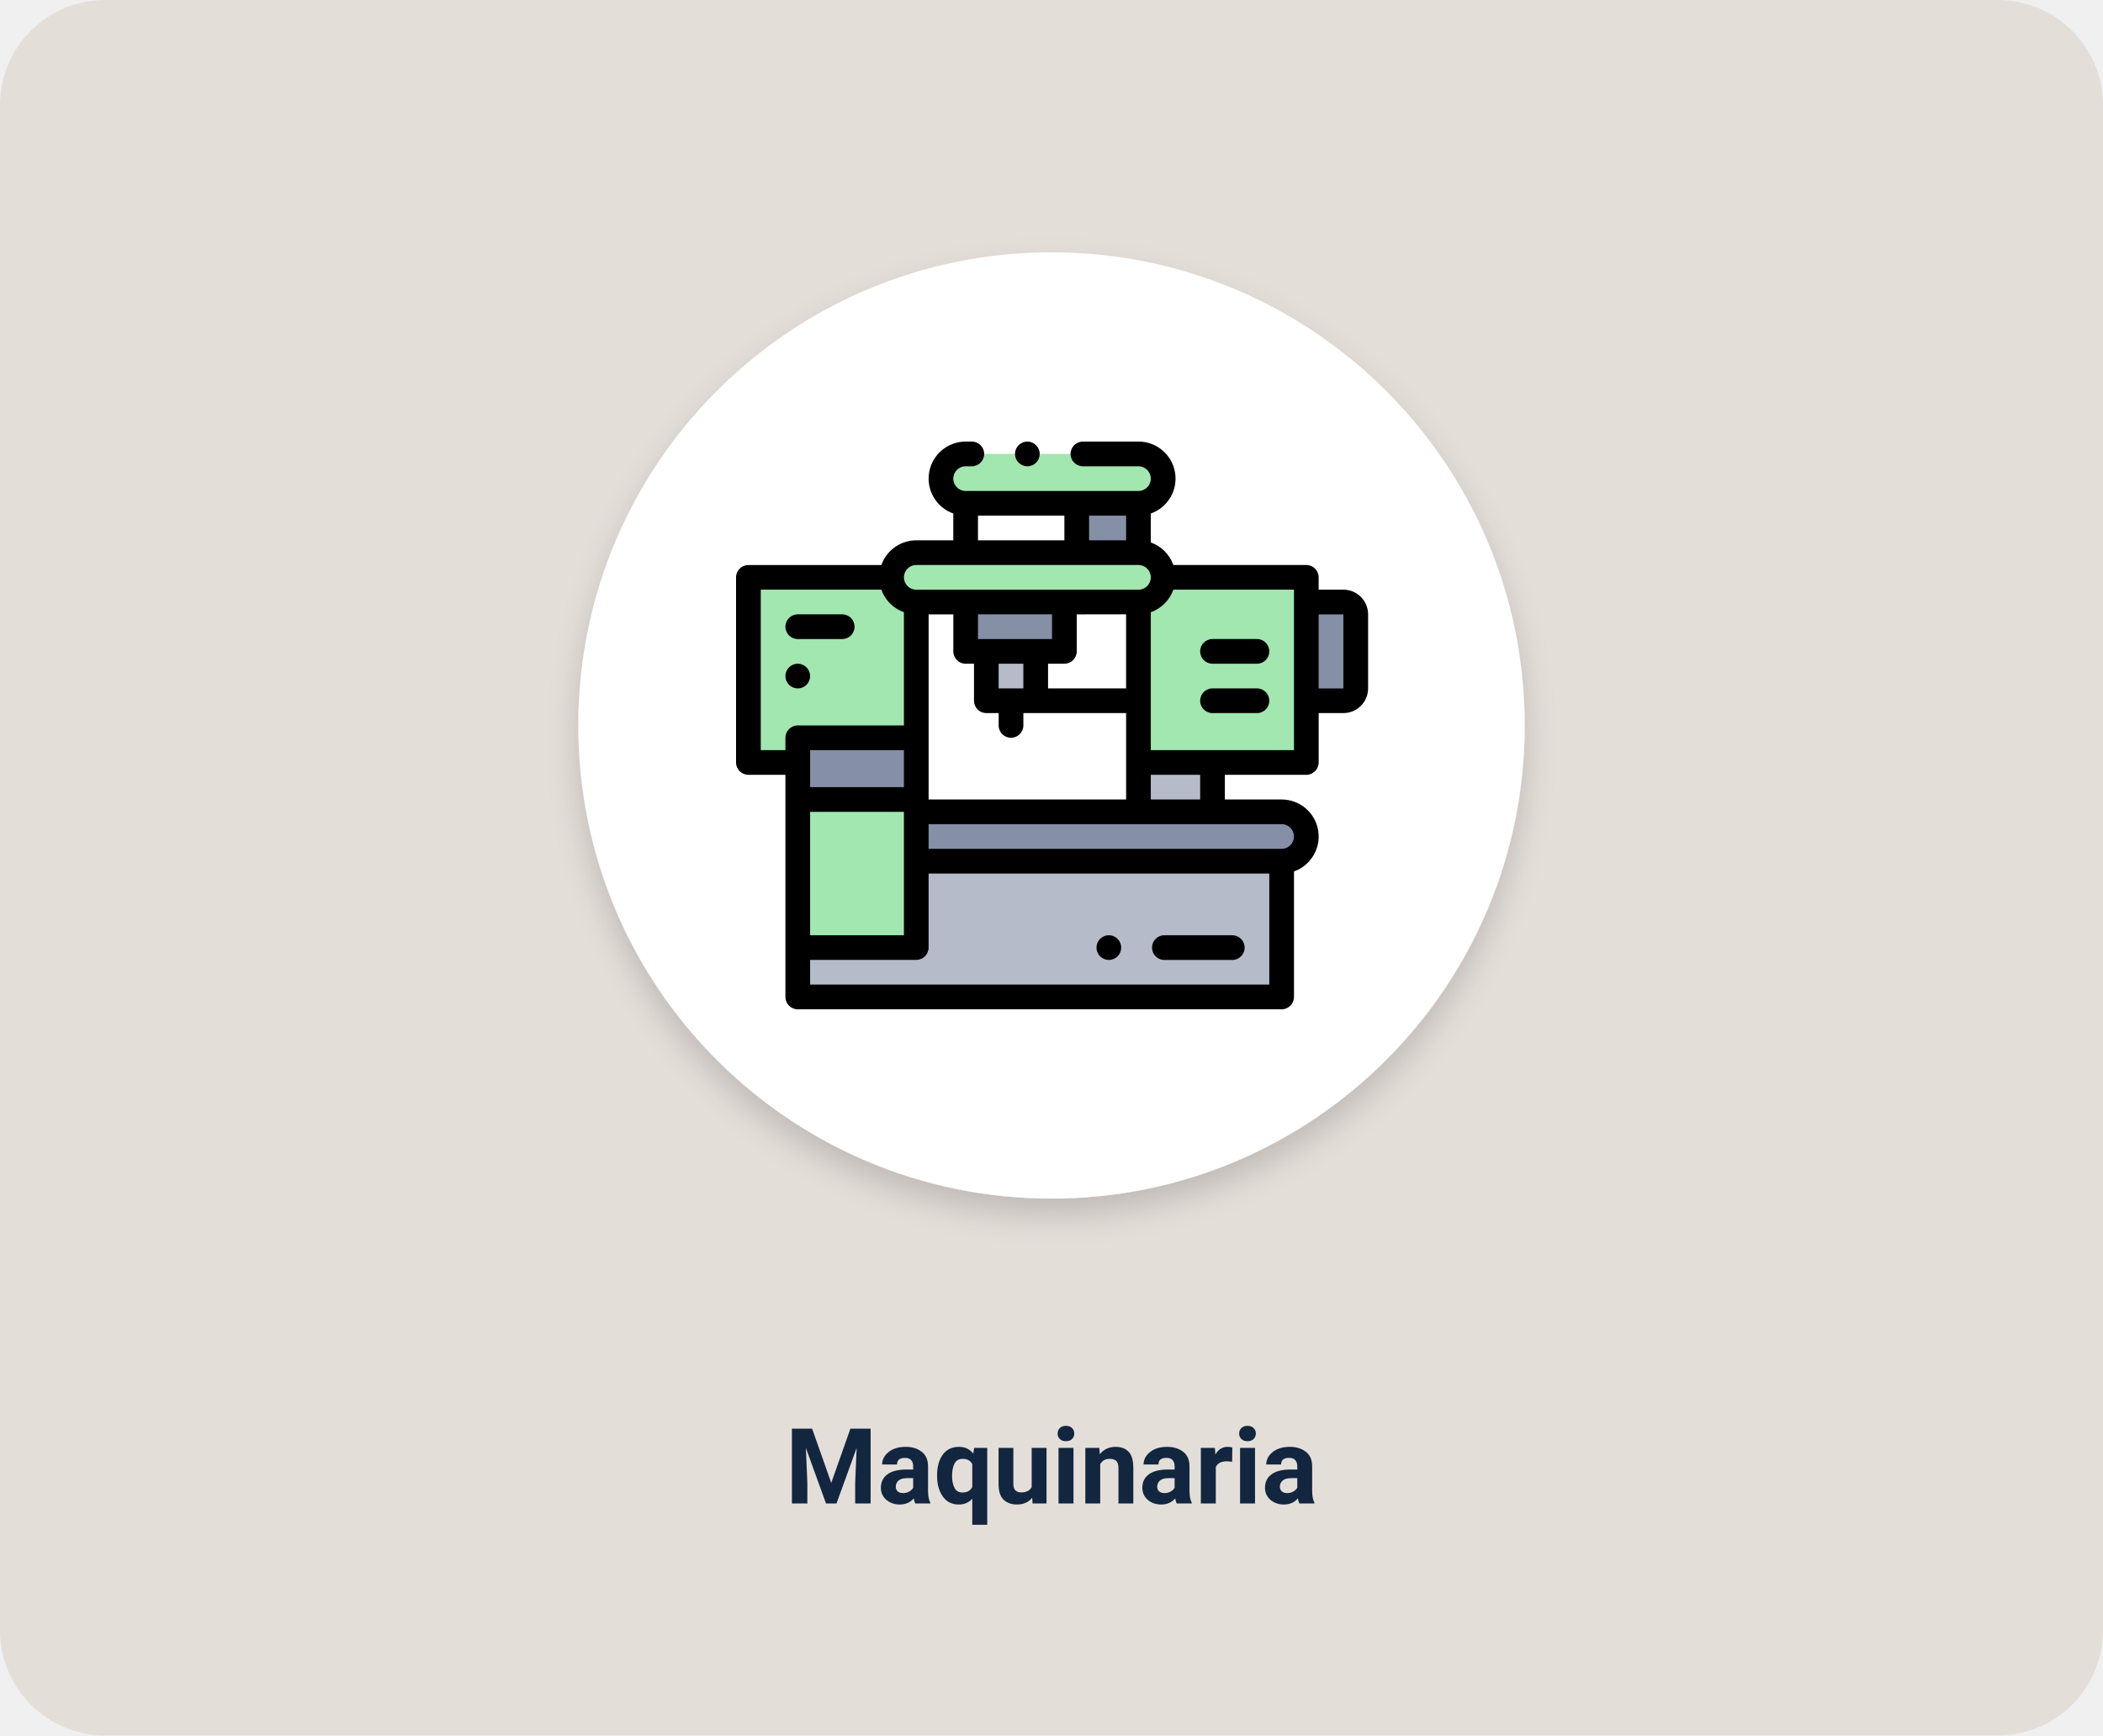
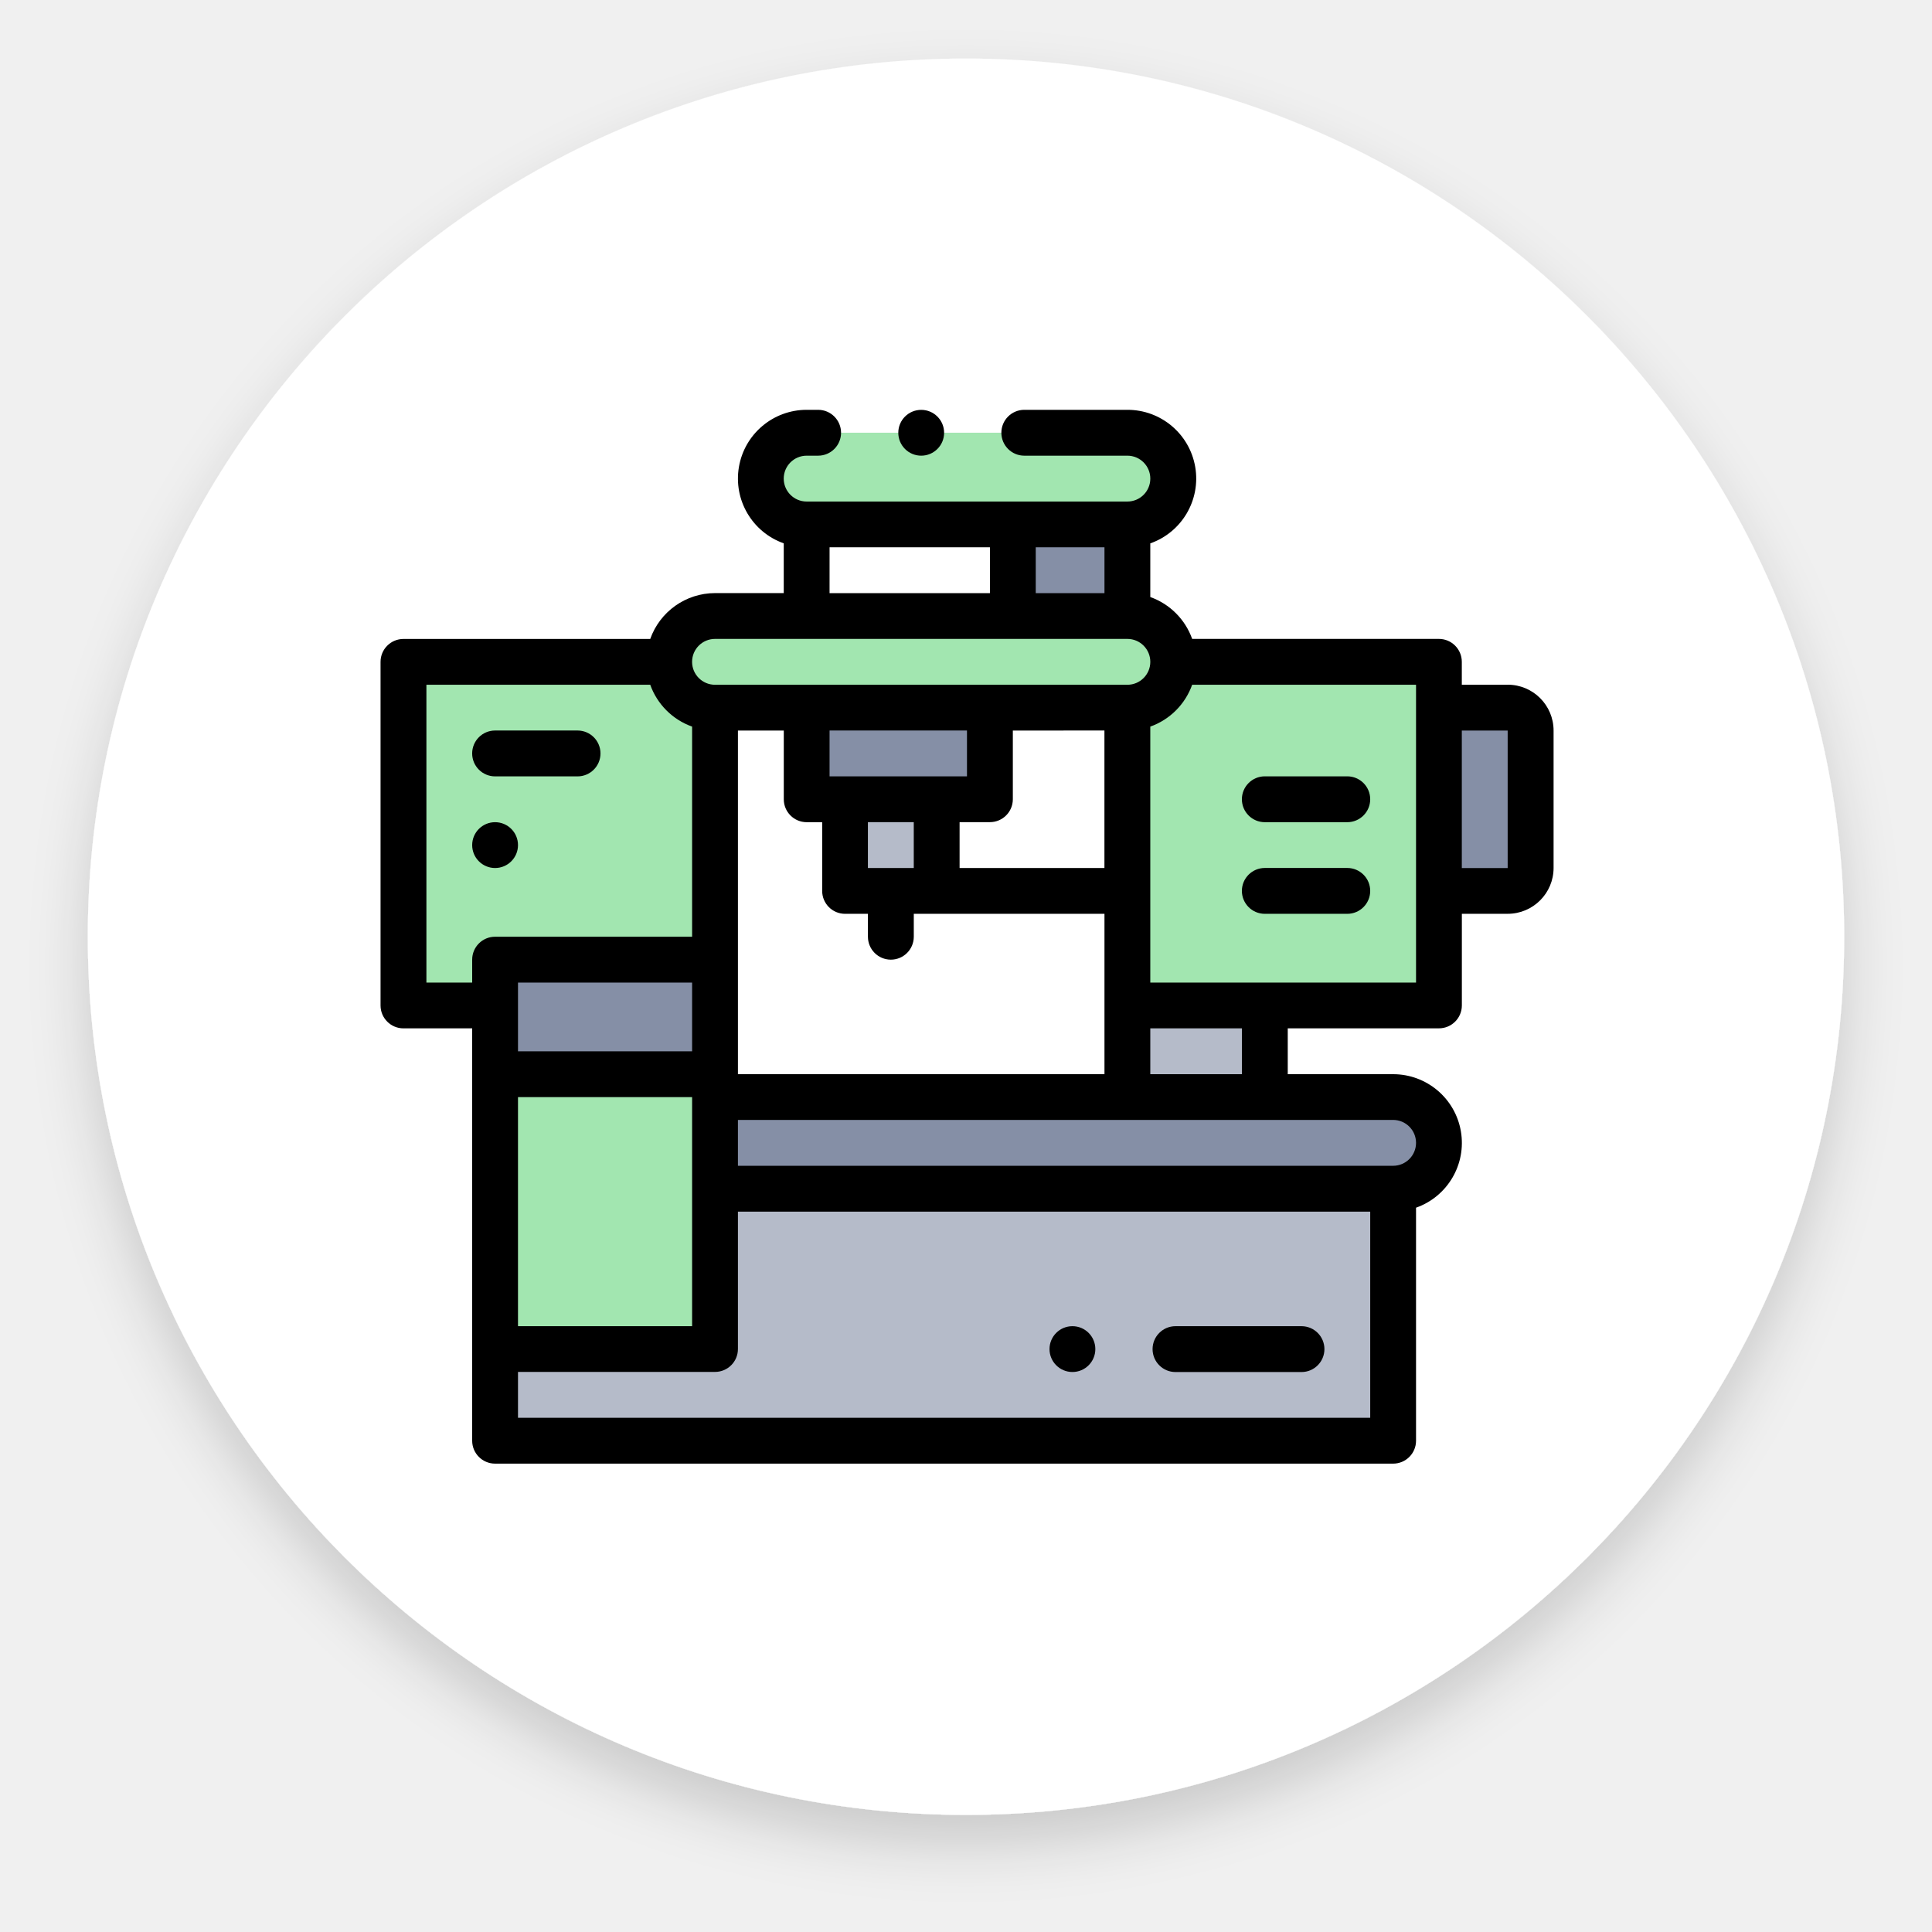
- <svg xmlns="http://www.w3.org/2000/svg" width="400" height="330.137" viewBox="0 0 400 330.137">
+ <svg xmlns="http://www.w3.org/2000/svg" width="198" height="198" viewBox="0 0 198 198">
  <defs>
-     <filter id="Elipse_4967" x="101" y="42" width="198" height="198" filterUnits="userSpaceOnUse">
+     <filter id="Elipse_4967" x="0" y="0" width="198" height="198" filterUnits="userSpaceOnUse">
      <feOffset dy="3" input="SourceAlpha" />
      <feGaussianBlur stdDeviation="3" result="blur" />
      <feFlood flood-opacity="0.161" />
      <feComposite operator="in" in2="blur" />
      <feComposite in="SourceGraphic" />
    </filter>
    <clipPath id="clip-path">
      <rect id="Rectángulo_294514" data-name="Rectángulo 294514" width="120.209" height="108" fill="none" />
    </clipPath>
  </defs>
-   <g id="Grupo_179256" data-name="Grupo 179256" transform="translate(-600 -837)">
-     <rect id="Rectángulo_46217" data-name="Rectángulo 46217" width="400" height="330.137" rx="20" transform="translate(600 837)" fill="#cfbdb0" opacity="0.35" />
-     <g transform="matrix(1, 0, 0, 1, 600, 837)" filter="url(#Elipse_4967)">
-       <circle id="Elipse_4967-2" data-name="Elipse 4967" cx="90" cy="90" r="90" transform="translate(110 48)" fill="#fff" />
+   <g id="Grupo_179259" data-name="Grupo 179259" transform="translate(-701 -879)">
+     <g transform="matrix(1, 0, 0, 1, 701, 879)" filter="url(#Elipse_4967)">
+       <circle id="Elipse_4967-2" data-name="Elipse 4967" cx="90" cy="90" r="90" transform="translate(9 6)" fill="#fff" />
    </g>
    <g id="Grupo_175327" data-name="Grupo 175327" transform="translate(740 921)">
      <g id="Grupo_175327-2" data-name="Grupo 175327" clip-path="url(#clip-path)">
        <path id="Trazado_265886" data-name="Trazado 265886" d="M170.7,19.391h32.87a4.7,4.7,0,1,0,0-9.391H170.7a4.7,4.7,0,1,0,0,9.391" transform="translate(-127.026 -7.652)" fill="#a2e6b0" fill-rule="evenodd" />
        <path id="Trazado_265887" data-name="Trazado 265887" d="M172.957,90H130.7a4.7,4.7,0,1,0,0,9.391h42.261a4.7,4.7,0,1,0,0-9.391" transform="translate(-96.417 -68.87)" fill="#a2e6b0" fill-rule="evenodd" />
        <path id="Trazado_265888" data-name="Trazado 265888" d="M41.93,140.522V114.7a4.709,4.709,0,0,1-4.7-4.7H10v35.217h9.391v-4.7Z" transform="translate(-7.652 -84.174)" fill="#a2e6b0" fill-rule="evenodd" />
        <rect id="Rectángulo_294508" data-name="Rectángulo 294508" width="18.783" height="9.392" transform="translate(43.67 30.522)" fill="#858fa6" />
        <rect id="Rectángulo_294509" data-name="Rectángulo 294509" width="9.391" height="9.391" transform="translate(47.604 39.914)" fill="#b5bbc9" />
        <path id="Trazado_265889" data-name="Trazado 265889" d="M326,114.7v30.522h31.93V110H330.7a4.709,4.709,0,0,1-4.7,4.7" transform="translate(-249.461 -84.174)" fill="#a2e6b0" fill-rule="evenodd" />
        <path id="Trazado_265890" data-name="Trazado 265890" d="M462,130v18.783h7.043a2.355,2.355,0,0,0,2.348-2.348V132.348A2.355,2.355,0,0,0,469.044,130Z" transform="translate(-353.53 -99.478)" fill="#858fa6" fill-rule="evenodd" />
        <rect id="Rectángulo_294510" data-name="Rectángulo 294510" width="14.088" height="9.391" transform="translate(76.539 61.043)" fill="#b5bbc9" />
        <path id="Trazado_265891" data-name="Trazado 265891" d="M202.349,300H146V309.4h69.5a4.7,4.7,0,1,0,0-9.391Z" transform="translate(-111.722 -229.568)" fill="#858fa6" fill-rule="evenodd" />
        <path id="Trazado_265892" data-name="Trazado 265892" d="M142.038,340h-69.5v16.434H50v9.391h92.034Z" transform="translate(-38.264 -260.177)" fill="#b5bbc9" fill-rule="evenodd" />
        <rect id="Rectángulo_294511" data-name="Rectángulo 294511" width="22.538" height="28.174" transform="translate(11.74 68.087)" fill="#a2e6b0" />
        <rect id="Rectángulo_294512" data-name="Rectángulo 294512" width="11.739" height="9.391" transform="translate(64.8 11.739)" fill="#858fa6" />
        <rect id="Rectángulo_294513" data-name="Rectángulo 294513" width="22.538" height="11.739" transform="translate(11.74 56.348)" fill="#858fa6" />
        <path id="Trazado_265893" data-name="Trazado 265893" d="M115.513,28.175h-4.7V25.826a2.348,2.348,0,0,0-2.348-2.348H83.179a7.076,7.076,0,0,0-4.292-4.291v-5.5A7.043,7.043,0,0,0,76.539,0H65.975a2.348,2.348,0,0,0,0,4.7H76.539a2.348,2.348,0,1,1,0,4.7H43.67a2.348,2.348,0,0,1,0-4.7h1.175a2.348,2.348,0,0,0,0-4.7H43.67a7.043,7.043,0,0,0-2.348,13.683v5.1H34.278a7.056,7.056,0,0,0-6.64,4.7H2.348A2.348,2.348,0,0,0,0,25.826V61.043a2.348,2.348,0,0,0,2.348,2.348H9.391v42.261A2.348,2.348,0,0,0,11.739,108h92.035a2.348,2.348,0,0,0,2.348-2.348V81.77a7.042,7.042,0,0,0-2.348-13.682h-10.8v-4.7H108.47a2.348,2.348,0,0,0,2.348-2.348v-9.39h4.7a4.7,4.7,0,0,0,4.7-4.7V32.871a4.7,4.7,0,0,0-4.7-4.7M67.148,14.087h7.043v4.7H67.148Zm-21.13,0H62.452v4.7H46.017ZM34.278,23.478H76.539a2.348,2.348,0,1,1,0,4.7H34.278a2.348,2.348,0,0,1,0-4.7m2.348,44.61V32.87h4.7v7.044a2.348,2.348,0,0,0,2.348,2.348h1.586v7.043A2.348,2.348,0,0,0,47.6,51.653h2.349V54a2.348,2.348,0,1,0,4.7,0V51.653H74.191V68.087H36.626ZM14.087,58.7H31.93v7.043H14.087Zm0,11.739H31.93V93.913H14.087ZM60.1,37.566H46.017v-4.7H60.1Zm14.087-4.7V46.957H59.343v-4.7h3.109A2.348,2.348,0,0,0,64.8,39.914V32.87Zm-24.24,9.392h4.7v4.7h-4.7ZM4.7,58.7V28.174H27.638a7.078,7.078,0,0,0,4.292,4.292V54H11.739a2.348,2.348,0,0,0-2.348,2.348V58.7ZM14.087,103.3v-4.7H34.278a2.348,2.348,0,0,0,2.348-2.348V82.175h64.8V103.3Zm92.035-28.173a2.35,2.35,0,0,1-2.348,2.348H36.626v-4.7h67.148a2.35,2.35,0,0,1,2.348,2.348M88.279,68.088H78.887v-4.7h9.392ZM106.122,58.7H78.887V32.466a7.076,7.076,0,0,0,4.292-4.292h22.943Zm9.391-11.738h-4.7V32.871h4.7Z" />
        <path id="Trazado_265894" data-name="Trazado 265894" d="M386.8,200h-8.451a2.348,2.348,0,1,0,0,4.7H386.8a2.348,2.348,0,1,0,0-4.7" transform="translate(-287.725 -153.047)" />
        <path id="Trazado_265895" data-name="Trazado 265895" d="M386.8,160h-8.451a2.348,2.348,0,1,0,0,4.7H386.8a2.348,2.348,0,1,0,0-4.7" transform="translate(-287.725 -122.438)" />
        <path id="Trazado_265896" data-name="Trazado 265896" d="M42.348,144.7H50.8a2.348,2.348,0,0,0,0-4.7H42.348a2.348,2.348,0,0,0,0,4.7" transform="translate(-30.609 -107.134)" />
        <path id="Trazado_265897" data-name="Trazado 265897" d="M42.348,184.7h0A2.348,2.348,0,1,0,40,182.352a2.347,2.347,0,0,0,2.35,2.348" transform="translate(-30.609 -137.742)" />
        <path id="Trazado_265898" data-name="Trazado 265898" d="M352.264,400H339.352a2.348,2.348,0,1,0,0,4.7h12.912a2.348,2.348,0,1,0,0-4.7" transform="translate(-257.881 -306.087)" />
        <path id="Trazado_265899" data-name="Trazado 265899" d="M294.349,400h0a2.348,2.348,0,1,0,2.35,2.348,2.348,2.348,0,0,0-2.35-2.348" transform="translate(-223.444 -306.087)" />
        <path id="Trazado_265900" data-name="Trazado 265900" d="M228.348,4.7h0A2.348,2.348,0,1,0,226,2.348,2.347,2.347,0,0,0,228.35,4.7" transform="translate(-172.939)" />
      </g>
    </g>
-     <text id="What_do_you_mean_by" data-name="What do you mean by" transform="translate(800 1123)" fill="#12263f" font-size="20" font-family="Roboto-Bold, Roboto" font-weight="700">
-       <tspan x="-50.64" y="0">Maquinaria</tspan>
-     </text>
  </g>
</svg>
